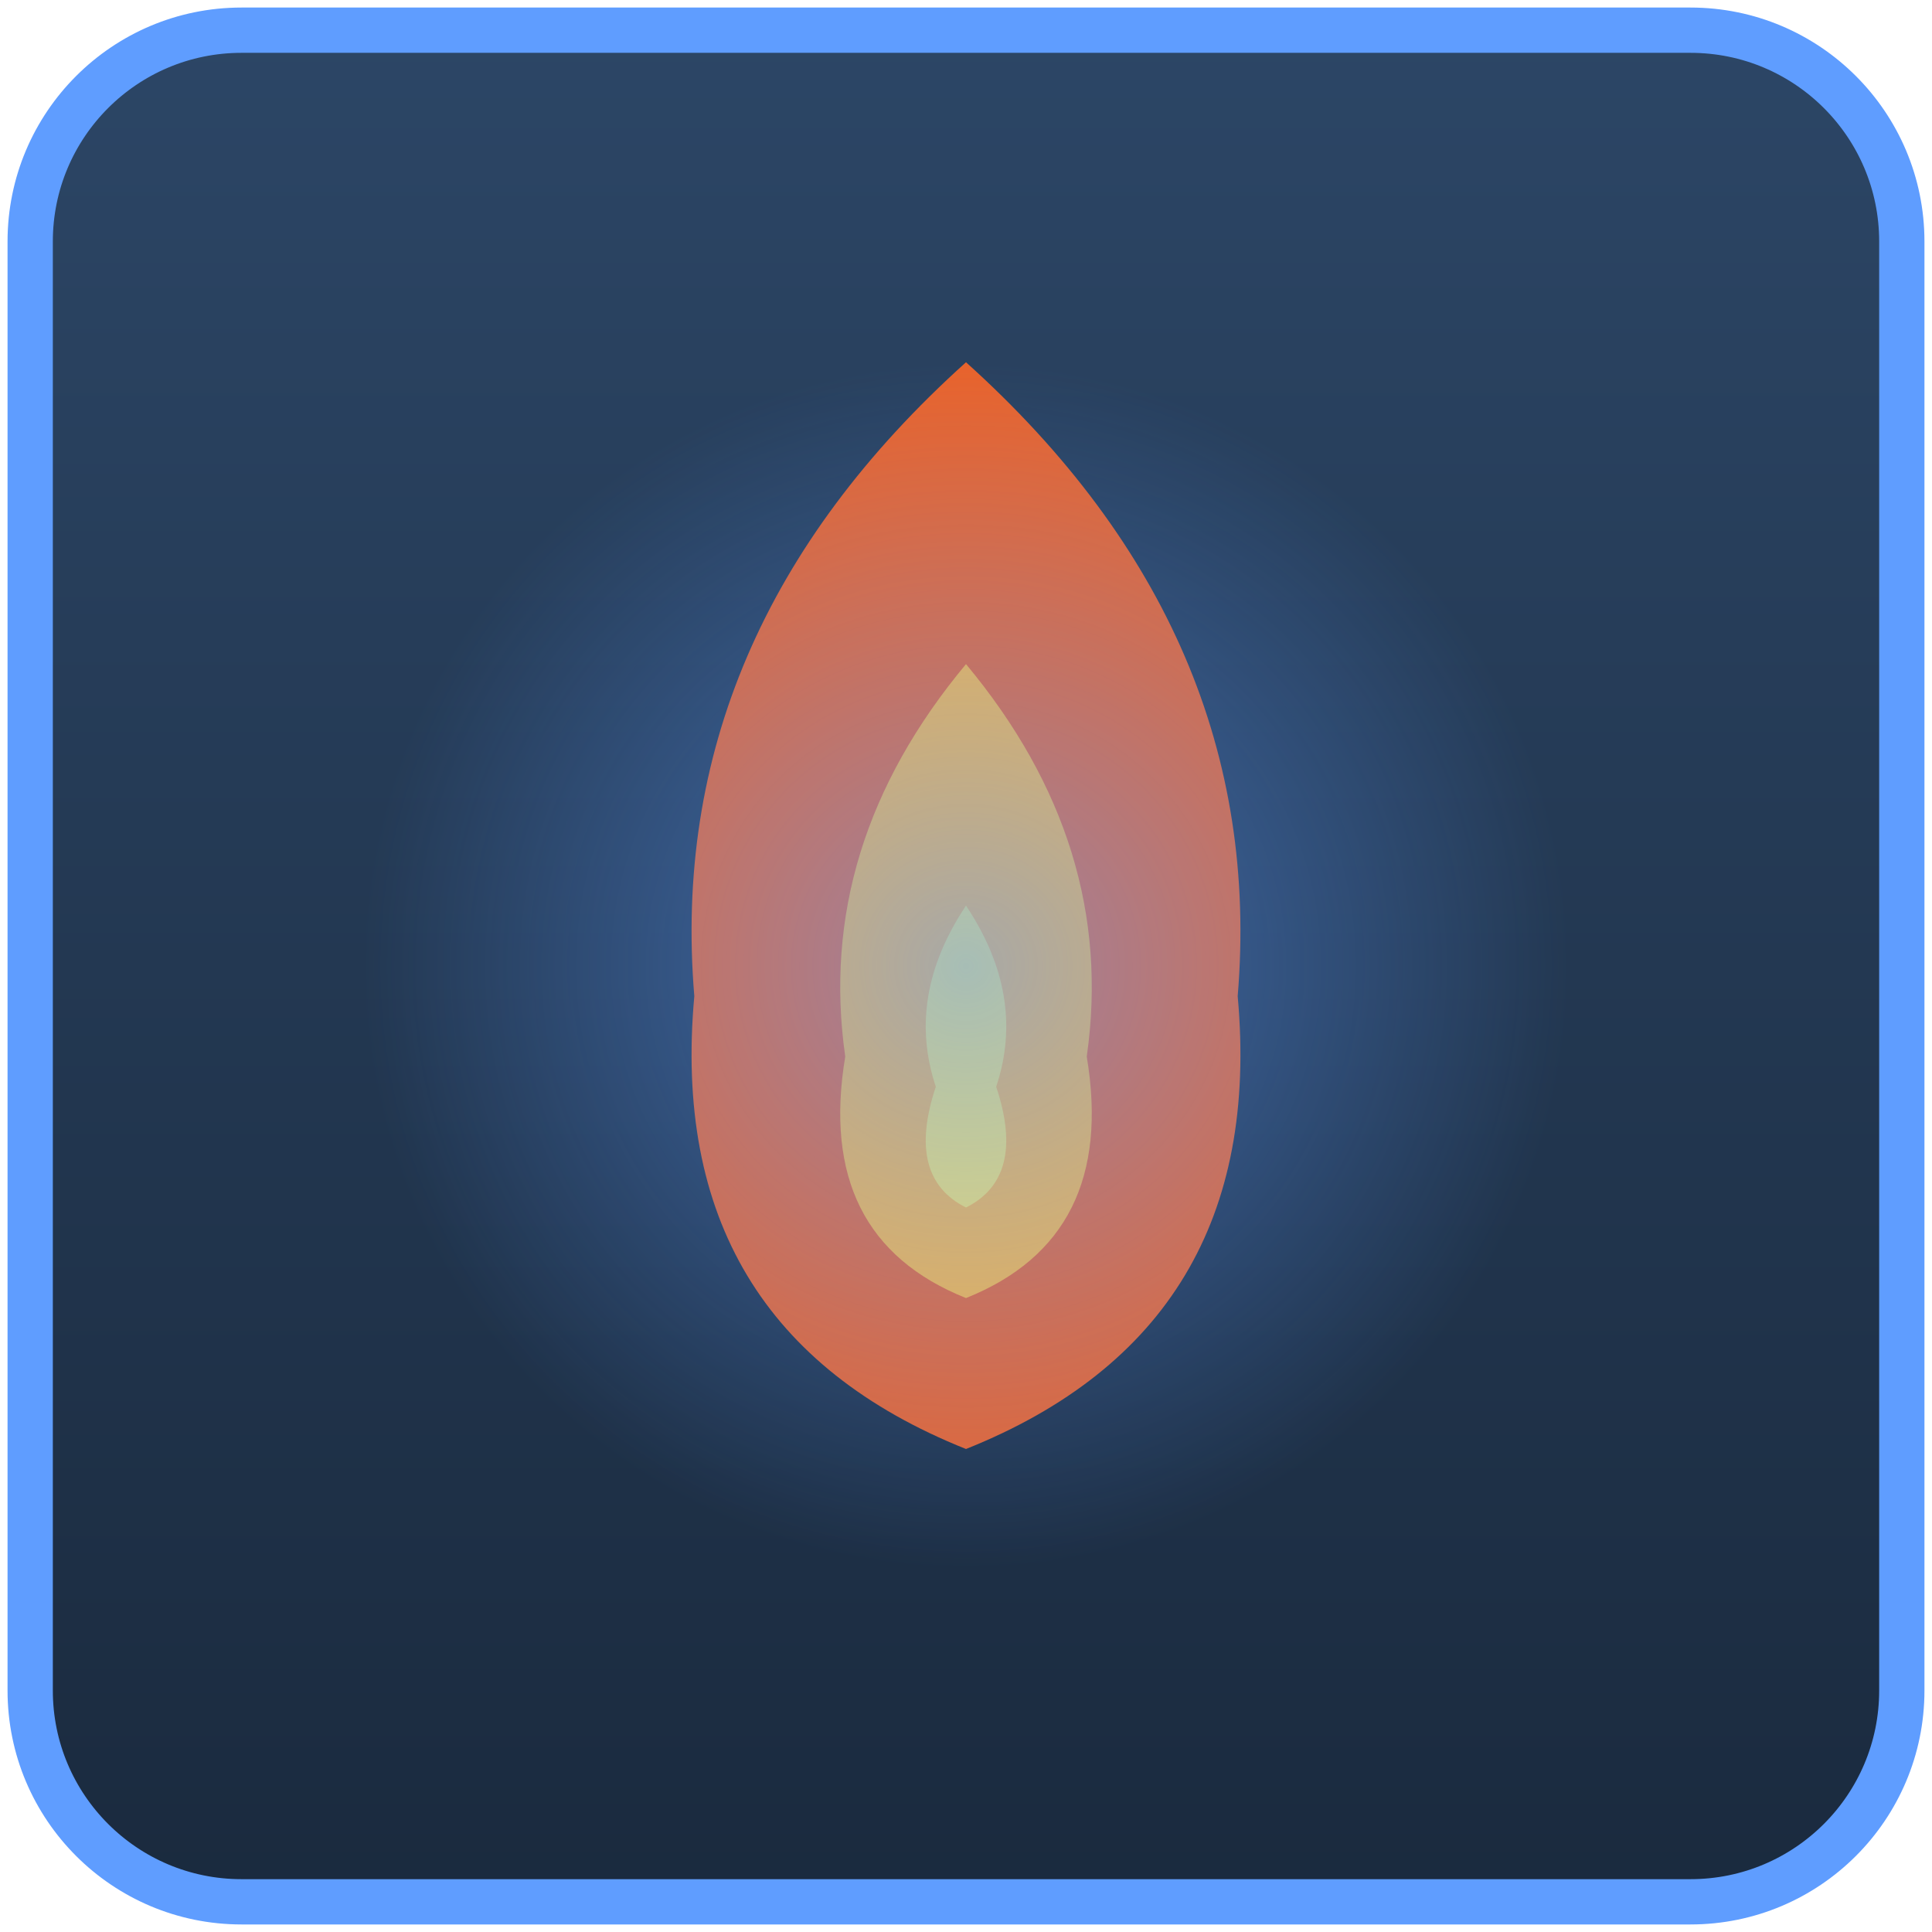
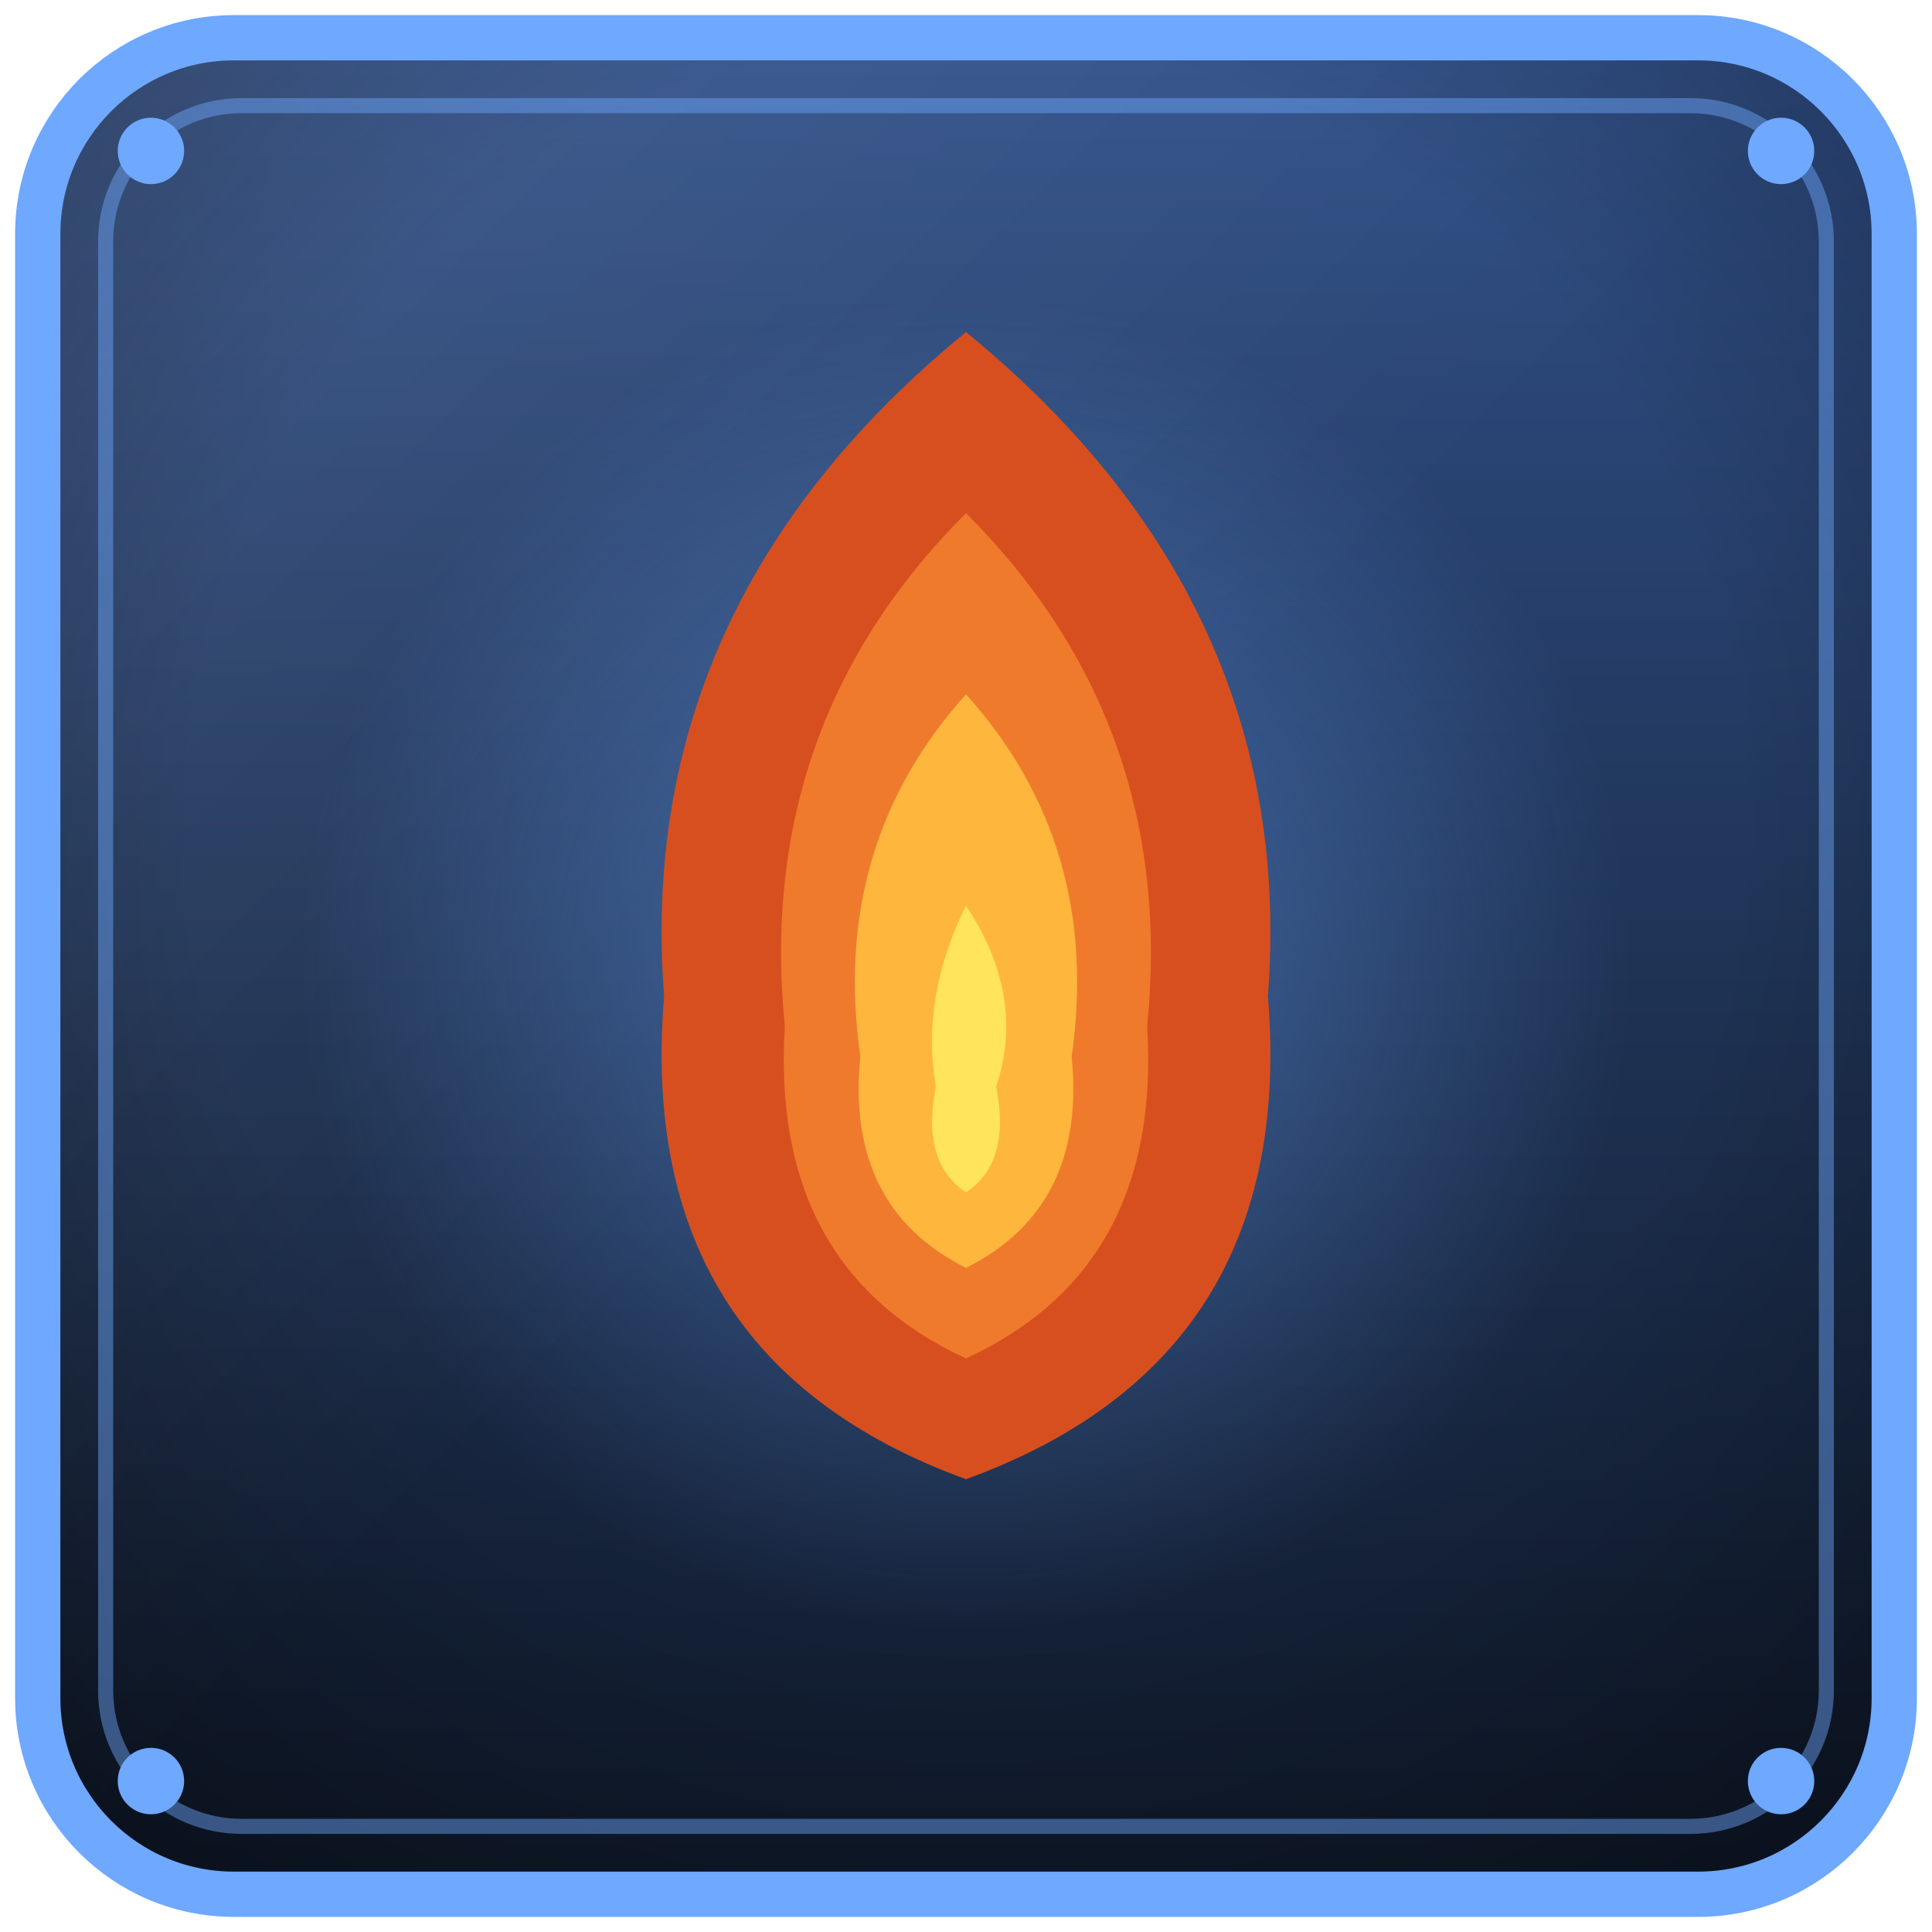
<svg xmlns="http://www.w3.org/2000/svg" width="128" height="128" viewBox="0 0 128 128">
  <defs>
    <linearGradient id="bg" x1="0" y1="0" x2="0" y2="1">
-       <stop offset="0" stop-color="#2c4666" />
-       <stop offset="1" stop-color="#1a2a3e" />
+       <stop offset="0" stop-color="#31518a" />
+       <stop offset="0.55" stop-color="#1d3050" />
+       <stop offset="1" stop-color="#101a2c" />
    </linearGradient>
-     <radialGradient id="glow" cx="0.5" cy="0.5" r="0.5">
-       <stop offset="0" stop-color="#5f9dff" stop-opacity="0.55" />
-       <stop offset="1" stop-color="#5f9dff" stop-opacity="0" />
+     <radialGradient id="halo" cx="0.5" cy="0.5" r="0.5">
+       <stop offset="0" stop-color="#6ea8ff" stop-opacity="0.5" />
+       <stop offset="1" stop-color="#6ea8ff" stop-opacity="0" />
    </radialGradient>
+     <radialGradient id="vig" cx="0.5" cy="0.42" r="0.75">
+       <stop offset="0.55" stop-color="#000000" stop-opacity="0" />
+       <stop offset="1" stop-color="#000000" stop-opacity="0.42" />
+     </radialGradient>
+     <linearGradient id="beam" x1="0" y1="0" x2="1" y2="1">
+       <stop offset="0" stop-color="#ffffff" stop-opacity="0.10" />
+       <stop offset="0.5" stop-color="#ffffff" stop-opacity="0" />
+     </linearGradient>
+     <linearGradient id="metal" x1="0" y1="0" x2="0" y2="1">
+       <stop offset="0" stop-color="#e8e8ec" />
+       <stop offset="1" stop-color="#8a8a92" />
+     </linearGradient>
  </defs>
-   <rect x="2" y="2" width="124" height="124" rx="14" fill="url(#bg)" stroke="#5f9dff" stroke-width="3" />
-   <path d="M64 24 Q84 42 82 66 Q84 88 64 96 Q44 88 46 66 Q44 42 64 24 Z" fill="#e8632c" />
-   <path d="M64 44 Q74 56 72 70 Q74 82 64 86 Q54 82 56 70 Q54 56 64 44 Z" fill="#ffb63d" />
-   <path d="M64 60 Q68 66 66 72 Q68 78 64 80 Q60 78 62 72 Q60 66 64 60 Z" fill="#ffe45c" />
-   <circle cx="64" cy="64" r="40" fill="url(#glow)" />
+   <rect x="2" y="2" width="124" height="124" rx="14" fill="url(#bg)" />
+   <rect x="2" y="2" width="124" height="124" rx="14" fill="url(#beam)" />
+   <ellipse cx="64" cy="64" rx="44" ry="44" fill="url(#halo)" />
+   <path d="M64 22 Q86 40 84 66 Q86 90 64 98 Q42 90 44 66 Q42 40 64 22 Z" fill="#d84f1f" />
+   <path d="M64 34 Q78 48 76 68 Q77 84 64 90 Q51 84 52 68 Q50 48 64 34 Z" fill="#ef7a2c" />
+   <path d="M64 46 Q73 56 71 70 Q72 80 64 84 Q56 80 57 70 Q55 56 64 46 Z" fill="#ffb63d" />
+   <path d="M64 60 Q68 66 66 72 Q67 77 64 79 Q61 77 62 72 Q61 66 64 60 Z" fill="#ffe45c" />
+   <rect x="2" y="2" width="124" height="124" rx="14" fill="url(#vig)" />
+   <rect x="2.5" y="2.5" width="123" height="123" rx="13" fill="none" stroke="#6ea8ff" stroke-width="3" />
+   <rect x="7" y="7" width="114" height="114" rx="9" fill="none" stroke="#6ea8ff" stroke-width="1" opacity="0.45" />
+   <circle cx="10" cy="10" r="2.2" fill="#6ea8ff" />
+   <circle cx="118" cy="10" r="2.2" fill="#6ea8ff" />
+   <circle cx="10" cy="118" r="2.2" fill="#6ea8ff" />
+   <circle cx="118" cy="118" r="2.2" fill="#6ea8ff" />
</svg>
